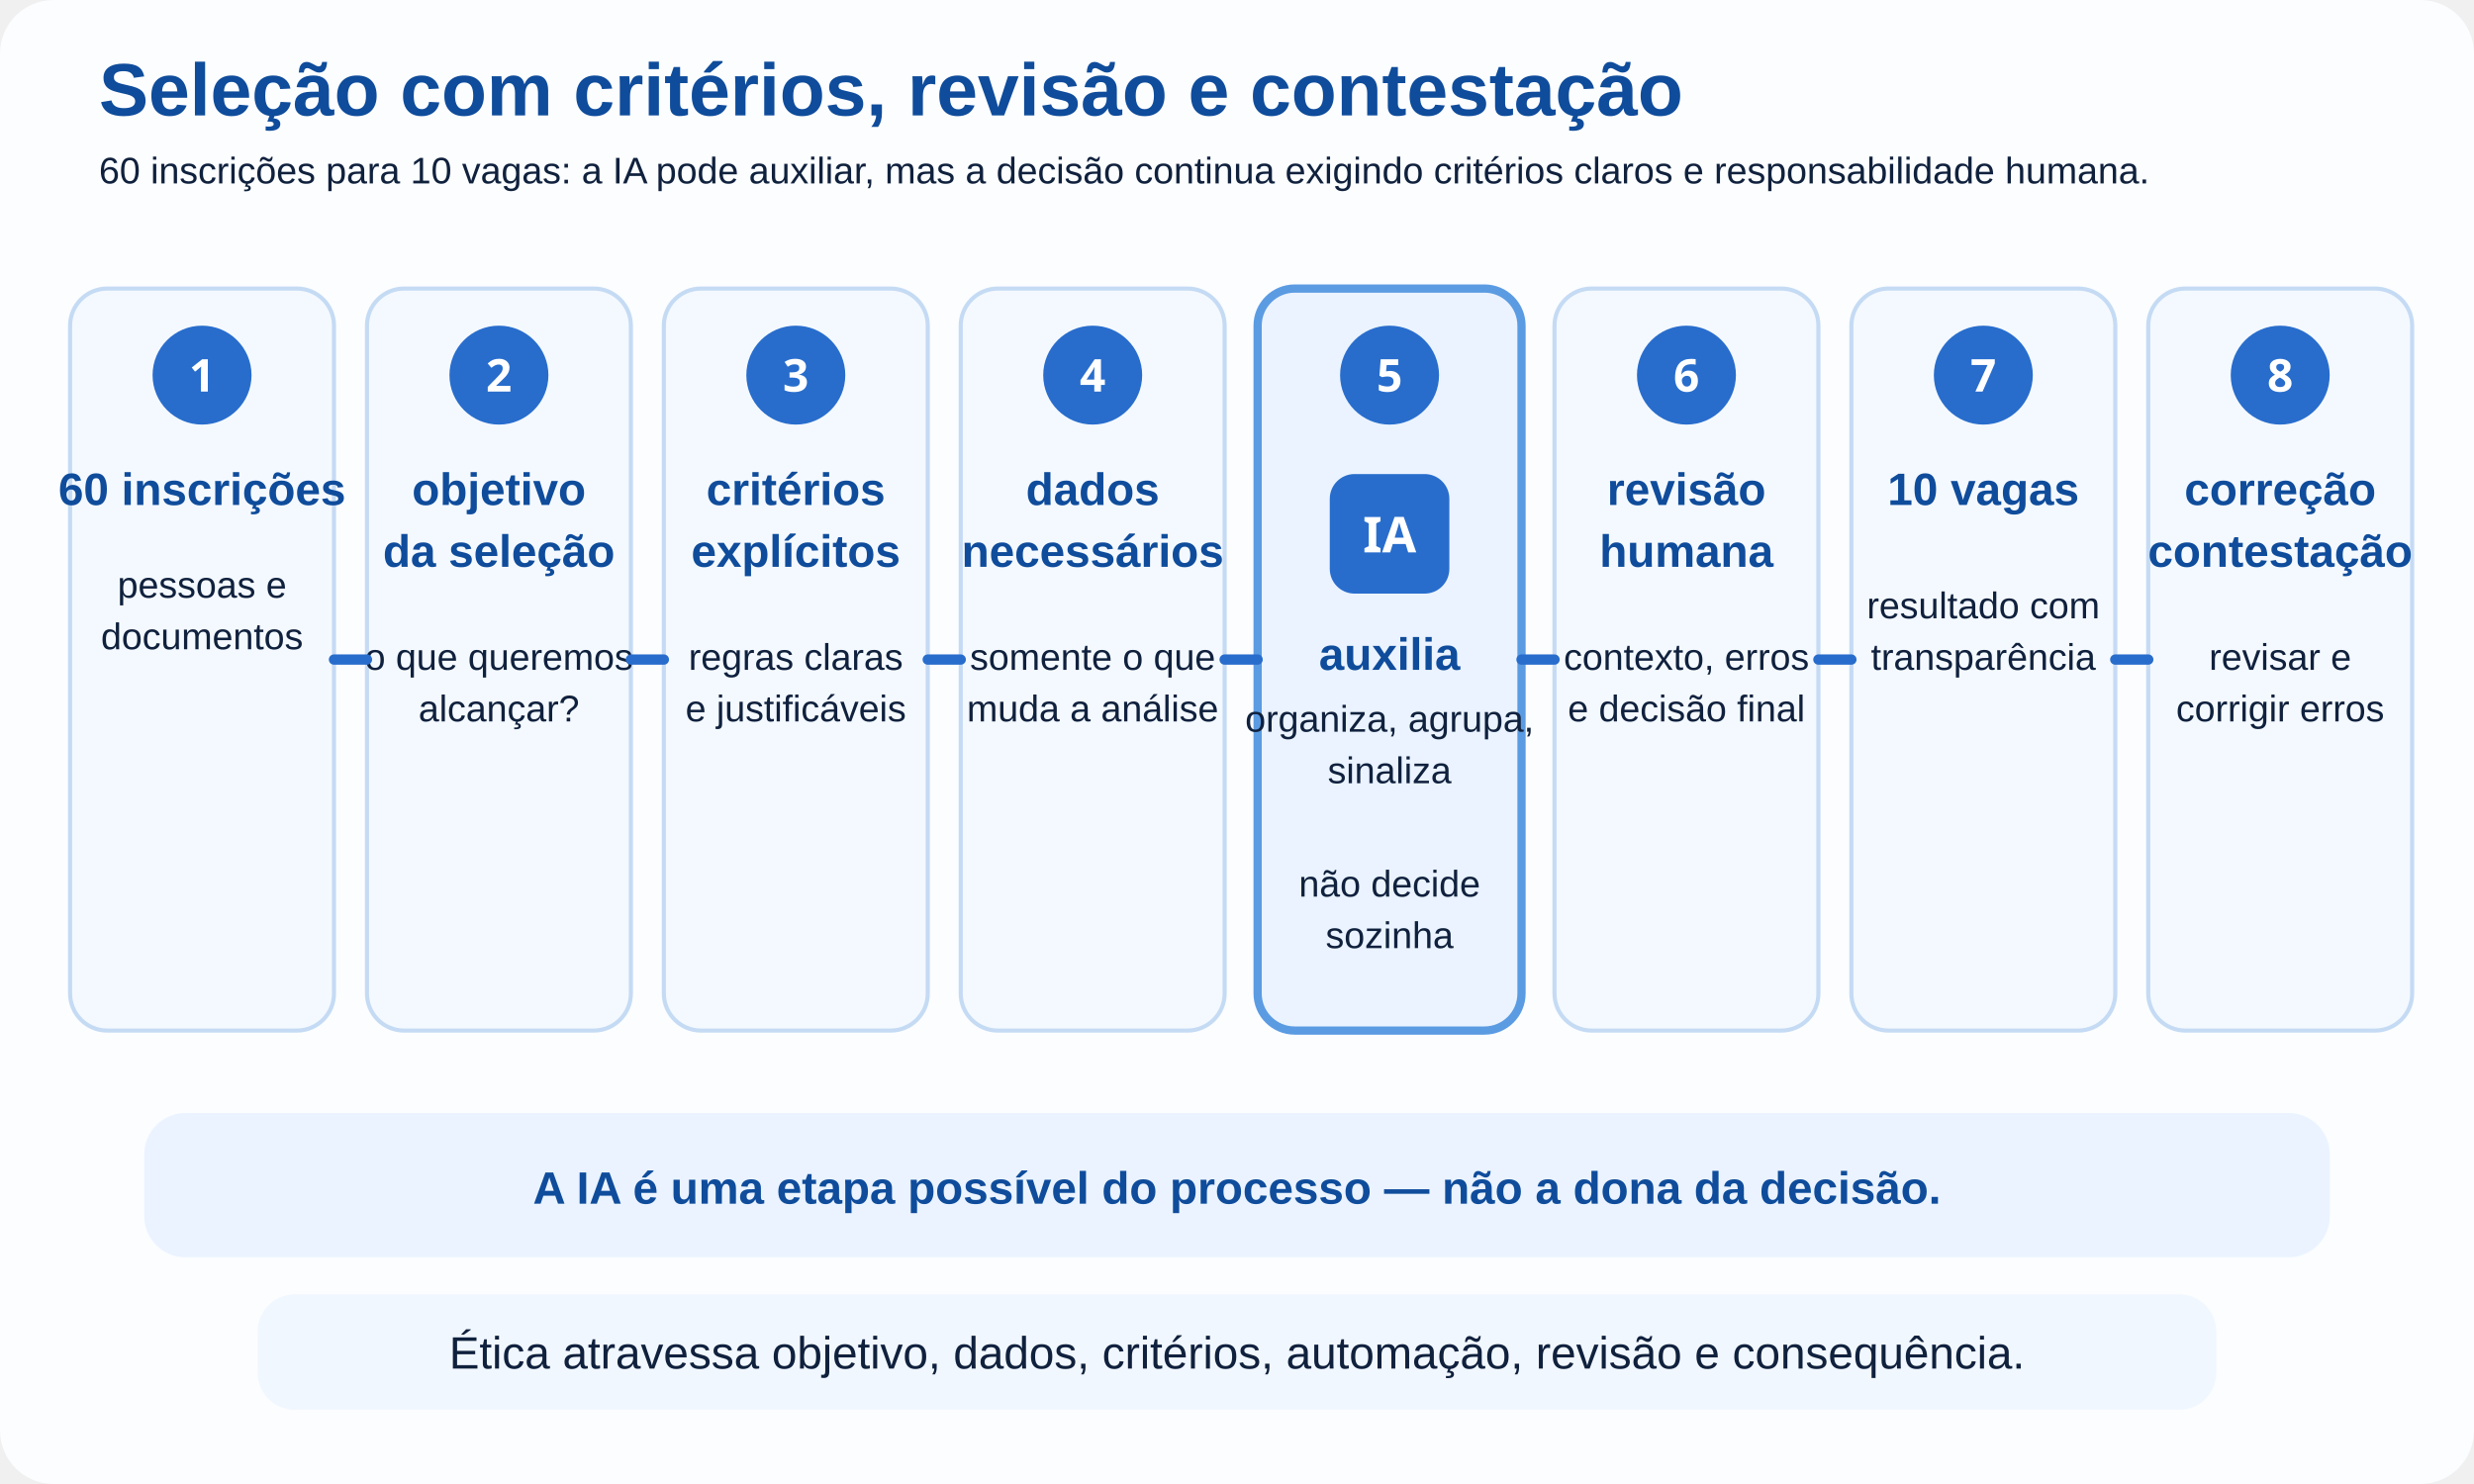
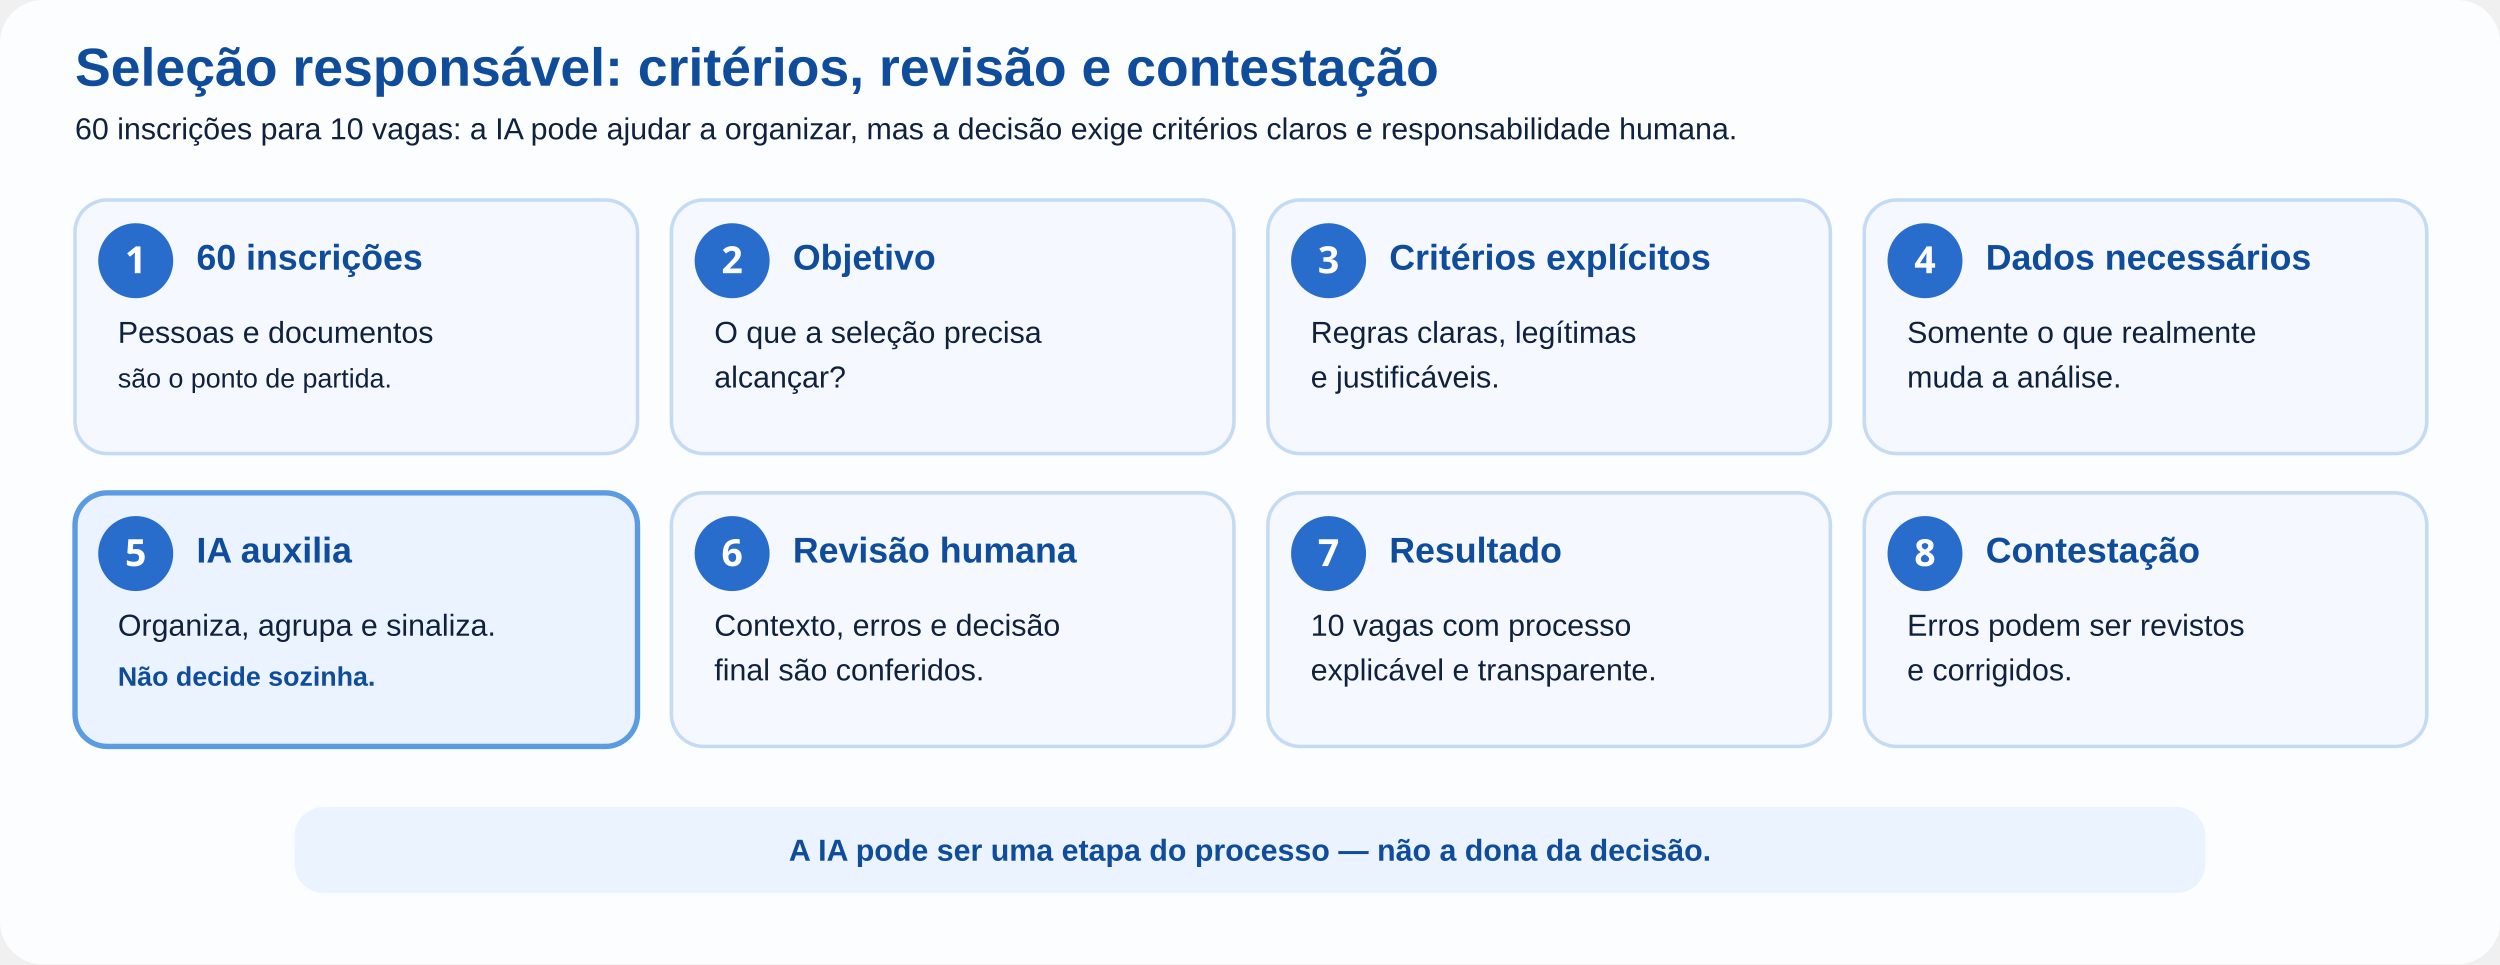
- <svg xmlns="http://www.w3.org/2000/svg" viewBox="0 0 1200 720" role="img" aria-labelledby="title desc">
+ <svg xmlns="http://www.w3.org/2000/svg" viewBox="0 0 1400 540" role="img" aria-labelledby="title desc">
  <defs>
    <style>
- .t{font-family:system-ui,-apple-system,'Segoe UI',Arial,sans-serif;fill:#10213d}.h{font-weight:800;fill:#0f4c9b}.s{font-size:18px}.m{font-size:22px}.l{font-size:36px}.panel{fill:#f4f9ff;stroke:#c5dbf4;stroke-width:2}.focus{fill:#eaf3ff;stroke:#5b9be2;stroke-width:4}.accent{fill:#286dcc}.line{stroke:#286dcc;stroke-width:5;fill:none;stroke-linecap:round;stroke-linejoin:round}.footer{fill:#eaf3ff}
+ .t{font-family:system-ui,-apple-system,'Segoe UI',Arial,sans-serif;fill:#10213d}.h{font-weight:800;fill:#0f4c9b}.small{font-size:15px}.body{font-size:17px}.head{font-size:20px}.title{font-size:30px}.card{fill:#f5f9ff;stroke:#c5dbf4;stroke-width:2}.focus{fill:#eaf3ff;stroke:#5b9be2;stroke-width:3}.accent{fill:#286dcc}.soft{fill:#eaf3ff}
</style>
  </defs>
-   <rect width="1200" height="720" rx="26" fill="#fbfdff" />
-   <text x="48" y="56" class="t h l">Seleção com critérios, revisão e contestação</text>
-   <text x="48" y="89" class="t s">60 inscrições para 10 vagas: a IA pode auxiliar, mas a decisão continua exigindo critérios claros e responsabilidade humana.</text>
-   <g transform="translate(34 140)">
-     <g>
-       <rect width="128" height="360" rx="18" class="panel" />
-       <circle cx="64" cy="42" r="24" class="accent" />
-       <text x="64" y="50" text-anchor="middle" font-family="system-ui" font-size="22" font-weight="800" fill="#fff">1</text>
-       <text x="64" y="105" text-anchor="middle" class="t h m">60 inscrições</text>
-       <text x="64" y="150" text-anchor="middle" class="t s">pessoas e</text>
-       <text x="64" y="175" text-anchor="middle" class="t s">documentos</text>
-     </g>
-     <g transform="translate(144)">
-       <rect width="128" height="360" rx="18" class="panel" />
-       <circle cx="64" cy="42" r="24" class="accent" />
-       <text x="64" y="50" text-anchor="middle" font-family="system-ui" font-size="22" font-weight="800" fill="#fff">2</text>
-       <text x="64" y="105" text-anchor="middle" class="t h m">objetivo</text>
-       <text x="64" y="135" text-anchor="middle" class="t h m">da seleção</text>
-       <text x="64" y="185" text-anchor="middle" class="t s">o que queremos</text>
-       <text x="64" y="210" text-anchor="middle" class="t s">alcançar?</text>
-     </g>
-     <g transform="translate(288)">
-       <rect width="128" height="360" rx="18" class="panel" />
-       <circle cx="64" cy="42" r="24" class="accent" />
-       <text x="64" y="50" text-anchor="middle" font-family="system-ui" font-size="22" font-weight="800" fill="#fff">3</text>
-       <text x="64" y="105" text-anchor="middle" class="t h m">critérios</text>
-       <text x="64" y="135" text-anchor="middle" class="t h m">explícitos</text>
-       <text x="64" y="185" text-anchor="middle" class="t s">regras claras</text>
-       <text x="64" y="210" text-anchor="middle" class="t s">e justificáveis</text>
-     </g>
-     <g transform="translate(432)">
-       <rect width="128" height="360" rx="18" class="panel" />
-       <circle cx="64" cy="42" r="24" class="accent" />
-       <text x="64" y="50" text-anchor="middle" font-family="system-ui" font-size="22" font-weight="800" fill="#fff">4</text>
-       <text x="64" y="105" text-anchor="middle" class="t h m">dados</text>
-       <text x="64" y="135" text-anchor="middle" class="t h m">necessários</text>
-       <text x="64" y="185" text-anchor="middle" class="t s">somente o que</text>
-       <text x="64" y="210" text-anchor="middle" class="t s">muda a análise</text>
-     </g>
-     <g transform="translate(576)">
-       <rect width="128" height="360" rx="18" class="focus" />
-       <circle cx="64" cy="42" r="24" class="accent" />
-       <text x="64" y="50" text-anchor="middle" font-family="system-ui" font-size="22" font-weight="800" fill="#fff">5</text>
-       <rect x="35" y="90" width="58" height="58" rx="12" class="accent" />
-       <text x="64" y="128" text-anchor="middle" font-family="system-ui" font-size="24" font-weight="800" fill="#fff">IA</text>
-       <text x="64" y="185" text-anchor="middle" class="t h m">auxilia</text>
-       <text x="64" y="215" text-anchor="middle" class="t s">organiza, agrupa,</text>
-       <text x="64" y="240" text-anchor="middle" class="t s">sinaliza</text>
-       <text x="64" y="295" text-anchor="middle" class="t s">não decide</text>
-       <text x="64" y="320" text-anchor="middle" class="t s">sozinha</text>
-     </g>
-     <g transform="translate(720)">
-       <rect width="128" height="360" rx="18" class="panel" />
-       <circle cx="64" cy="42" r="24" class="accent" />
-       <text x="64" y="50" text-anchor="middle" font-family="system-ui" font-size="22" font-weight="800" fill="#fff">6</text>
-       <text x="64" y="105" text-anchor="middle" class="t h m">revisão</text>
-       <text x="64" y="135" text-anchor="middle" class="t h m">humana</text>
-       <text x="64" y="185" text-anchor="middle" class="t s">contexto, erros</text>
-       <text x="64" y="210" text-anchor="middle" class="t s">e decisão final</text>
-     </g>
-     <g transform="translate(864)">
-       <rect width="128" height="360" rx="18" class="panel" />
-       <circle cx="64" cy="42" r="24" class="accent" />
-       <text x="64" y="50" text-anchor="middle" font-family="system-ui" font-size="22" font-weight="800" fill="#fff">7</text>
-       <text x="64" y="105" text-anchor="middle" class="t h m">10 vagas</text>
-       <text x="64" y="160" text-anchor="middle" class="t s">resultado com</text>
-       <text x="64" y="185" text-anchor="middle" class="t s">transparência</text>
-     </g>
-     <g transform="translate(1008)">
-       <rect width="128" height="360" rx="18" class="panel" />
-       <circle cx="64" cy="42" r="24" class="accent" />
-       <text x="64" y="50" text-anchor="middle" font-family="system-ui" font-size="22" font-weight="800" fill="#fff">8</text>
-       <text x="64" y="105" text-anchor="middle" class="t h m">correção</text>
-       <text x="64" y="135" text-anchor="middle" class="t h m">contestação</text>
-       <text x="64" y="185" text-anchor="middle" class="t s">revisar e</text>
-       <text x="64" y="210" text-anchor="middle" class="t s">corrigir erros</text>
-     </g>
-     <path d="M128 180h16M272 180h16M416 180h16M560 180h16M704 180h16M848 180h16M992 180h16" class="line" />
+   <rect width="1400" height="540" rx="24" fill="#fbfdff" />
+   <text x="42" y="48" class="t h title">Seleção responsável: critérios, revisão e contestação</text>
+   <text x="42" y="78" class="t body">60 inscrições para 10 vagas: a IA pode ajudar a organizar, mas a decisão exige critérios claros e responsabilidade humana.</text>
+   <g transform="translate(42 112)">
+     <rect width="315" height="142" rx="18" class="card" />
+     <circle cx="34" cy="34" r="21" class="accent" />
+     <text x="34" y="41" text-anchor="middle" font-family="system-ui" font-size="21" font-weight="800" fill="#fff">1</text>
+     <text x="68" y="39" class="t h head">60 inscrições</text>
+     <text x="24" y="80" class="t body">Pessoas e documentos</text>
+     <text x="24" y="105" class="t small">são o ponto de partida.</text>
  </g>
-   <rect x="70" y="540" width="1060" height="70" rx="20" class="footer" />
-   <text x="600" y="584" text-anchor="middle" class="t h m">A IA é uma etapa possível do processo — não a dona da decisão.</text>
-   <rect x="125" y="628" width="950" height="56" rx="18" fill="#f1f7ff" />
-   <text x="600" y="664" text-anchor="middle" class="t m">Ética atravessa objetivo, dados, critérios, automação, revisão e consequência.</text>
+   <g transform="translate(376 112)">
+     <rect width="315" height="142" rx="18" class="card" />
+     <circle cx="34" cy="34" r="21" class="accent" />
+     <text x="34" y="41" text-anchor="middle" font-family="system-ui" font-size="21" font-weight="800" fill="#fff">2</text>
+     <text x="68" y="39" class="t h head">Objetivo</text>
+     <text x="24" y="80" class="t body">O que a seleção precisa</text>
+     <text x="24" y="105" class="t body">alcançar?</text>
+   </g>
+   <g transform="translate(710 112)">
+     <rect width="315" height="142" rx="18" class="card" />
+     <circle cx="34" cy="34" r="21" class="accent" />
+     <text x="34" y="41" text-anchor="middle" font-family="system-ui" font-size="21" font-weight="800" fill="#fff">3</text>
+     <text x="68" y="39" class="t h head">Critérios explícitos</text>
+     <text x="24" y="80" class="t body">Regras claras, legítimas</text>
+     <text x="24" y="105" class="t body">e justificáveis.</text>
+   </g>
+   <g transform="translate(1044 112)">
+     <rect width="315" height="142" rx="18" class="card" />
+     <circle cx="34" cy="34" r="21" class="accent" />
+     <text x="34" y="41" text-anchor="middle" font-family="system-ui" font-size="21" font-weight="800" fill="#fff">4</text>
+     <text x="68" y="39" class="t h head">Dados necessários</text>
+     <text x="24" y="80" class="t body">Somente o que realmente</text>
+     <text x="24" y="105" class="t body">muda a análise.</text>
+   </g>
+   <g transform="translate(42 276)">
+     <rect width="315" height="142" rx="18" class="focus" />
+     <circle cx="34" cy="34" r="21" class="accent" />
+     <text x="34" y="41" text-anchor="middle" font-family="system-ui" font-size="21" font-weight="800" fill="#fff">5</text>
+     <text x="68" y="39" class="t h head">IA auxilia</text>
+     <text x="24" y="80" class="t body">Organiza, agrupa e sinaliza.</text>
+     <text x="24" y="108" class="t h small">Não decide sozinha.</text>
+   </g>
+   <g transform="translate(376 276)">
+     <rect width="315" height="142" rx="18" class="card" />
+     <circle cx="34" cy="34" r="21" class="accent" />
+     <text x="34" y="41" text-anchor="middle" font-family="system-ui" font-size="21" font-weight="800" fill="#fff">6</text>
+     <text x="68" y="39" class="t h head">Revisão humana</text>
+     <text x="24" y="80" class="t body">Contexto, erros e decisão</text>
+     <text x="24" y="105" class="t body">final são conferidos.</text>
+   </g>
+   <g transform="translate(710 276)">
+     <rect width="315" height="142" rx="18" class="card" />
+     <circle cx="34" cy="34" r="21" class="accent" />
+     <text x="34" y="41" text-anchor="middle" font-family="system-ui" font-size="21" font-weight="800" fill="#fff">7</text>
+     <text x="68" y="39" class="t h head">Resultado</text>
+     <text x="24" y="80" class="t body">10 vagas com processo</text>
+     <text x="24" y="105" class="t body">explicável e transparente.</text>
+   </g>
+   <g transform="translate(1044 276)">
+     <rect width="315" height="142" rx="18" class="card" />
+     <circle cx="34" cy="34" r="21" class="accent" />
+     <text x="34" y="41" text-anchor="middle" font-family="system-ui" font-size="21" font-weight="800" fill="#fff">8</text>
+     <text x="68" y="39" class="t h head">Contestação</text>
+     <text x="24" y="80" class="t body">Erros podem ser revistos</text>
+     <text x="24" y="105" class="t body">e corrigidos.</text>
+   </g>
+   <rect x="165" y="452" width="1070" height="48" rx="16" class="soft" />
+   <text x="700" y="482" text-anchor="middle" class="t h body">A IA pode ser uma etapa do processo — não a dona da decisão.</text>
</svg>
